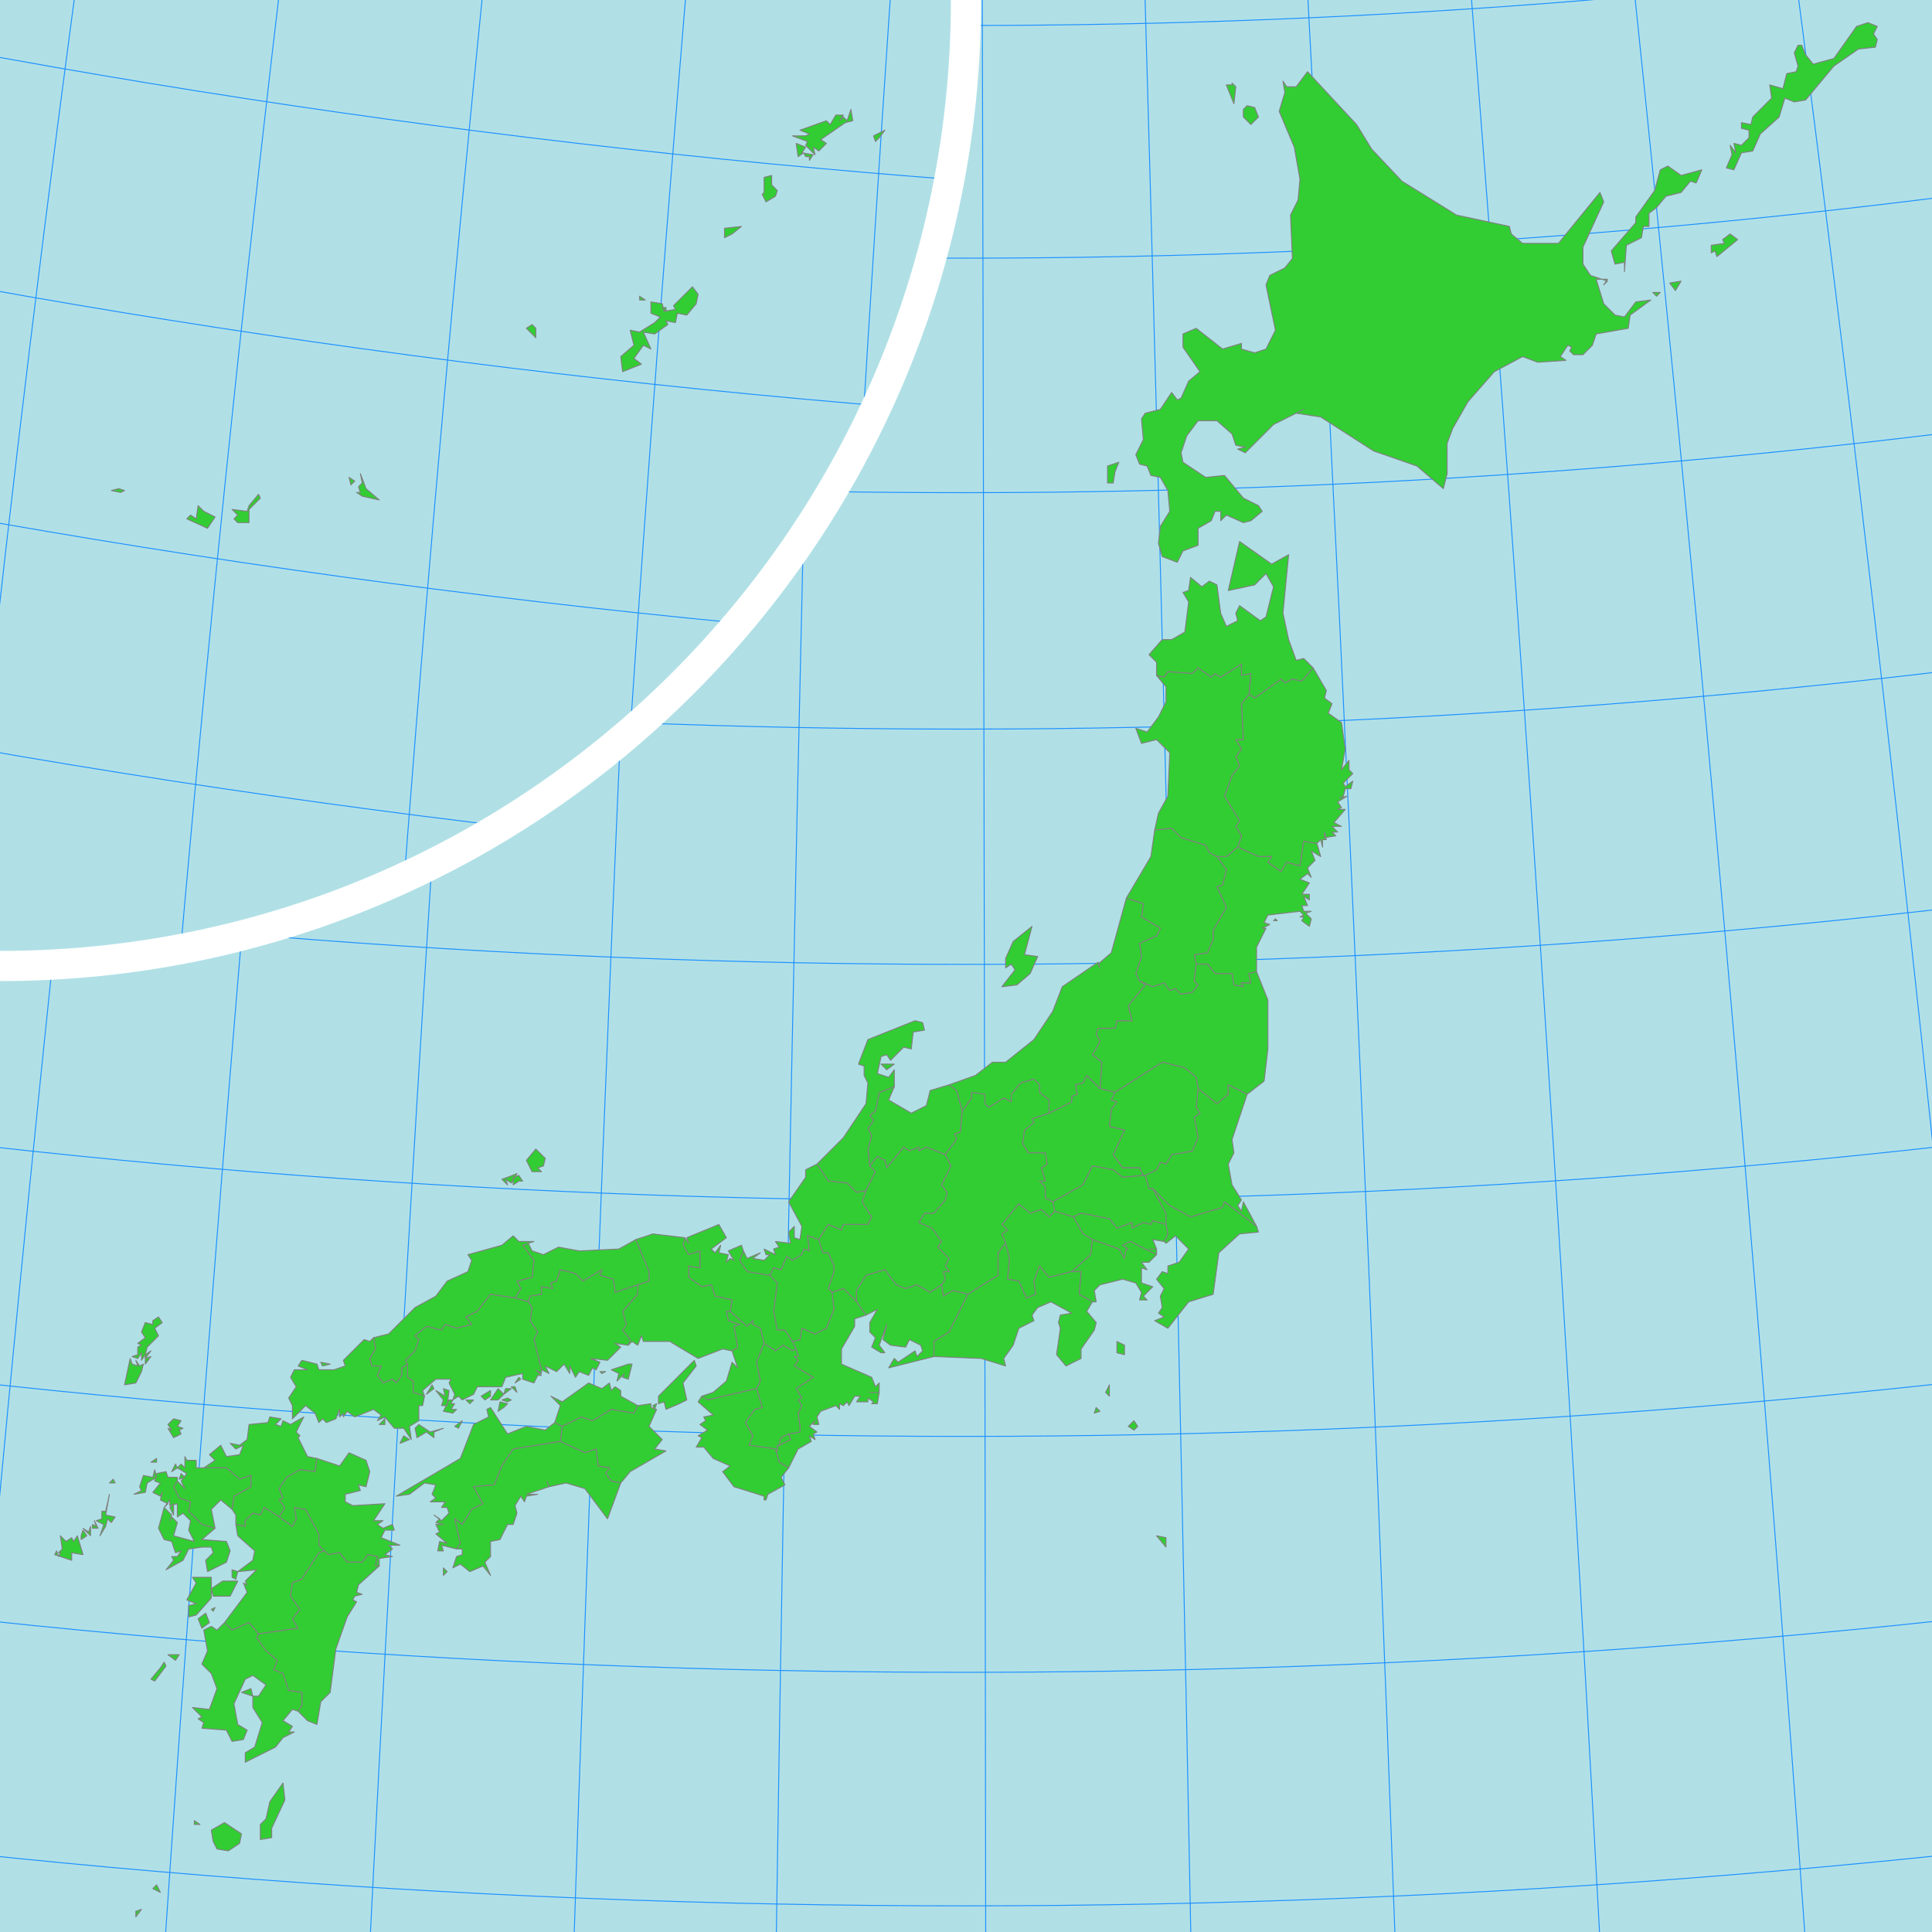
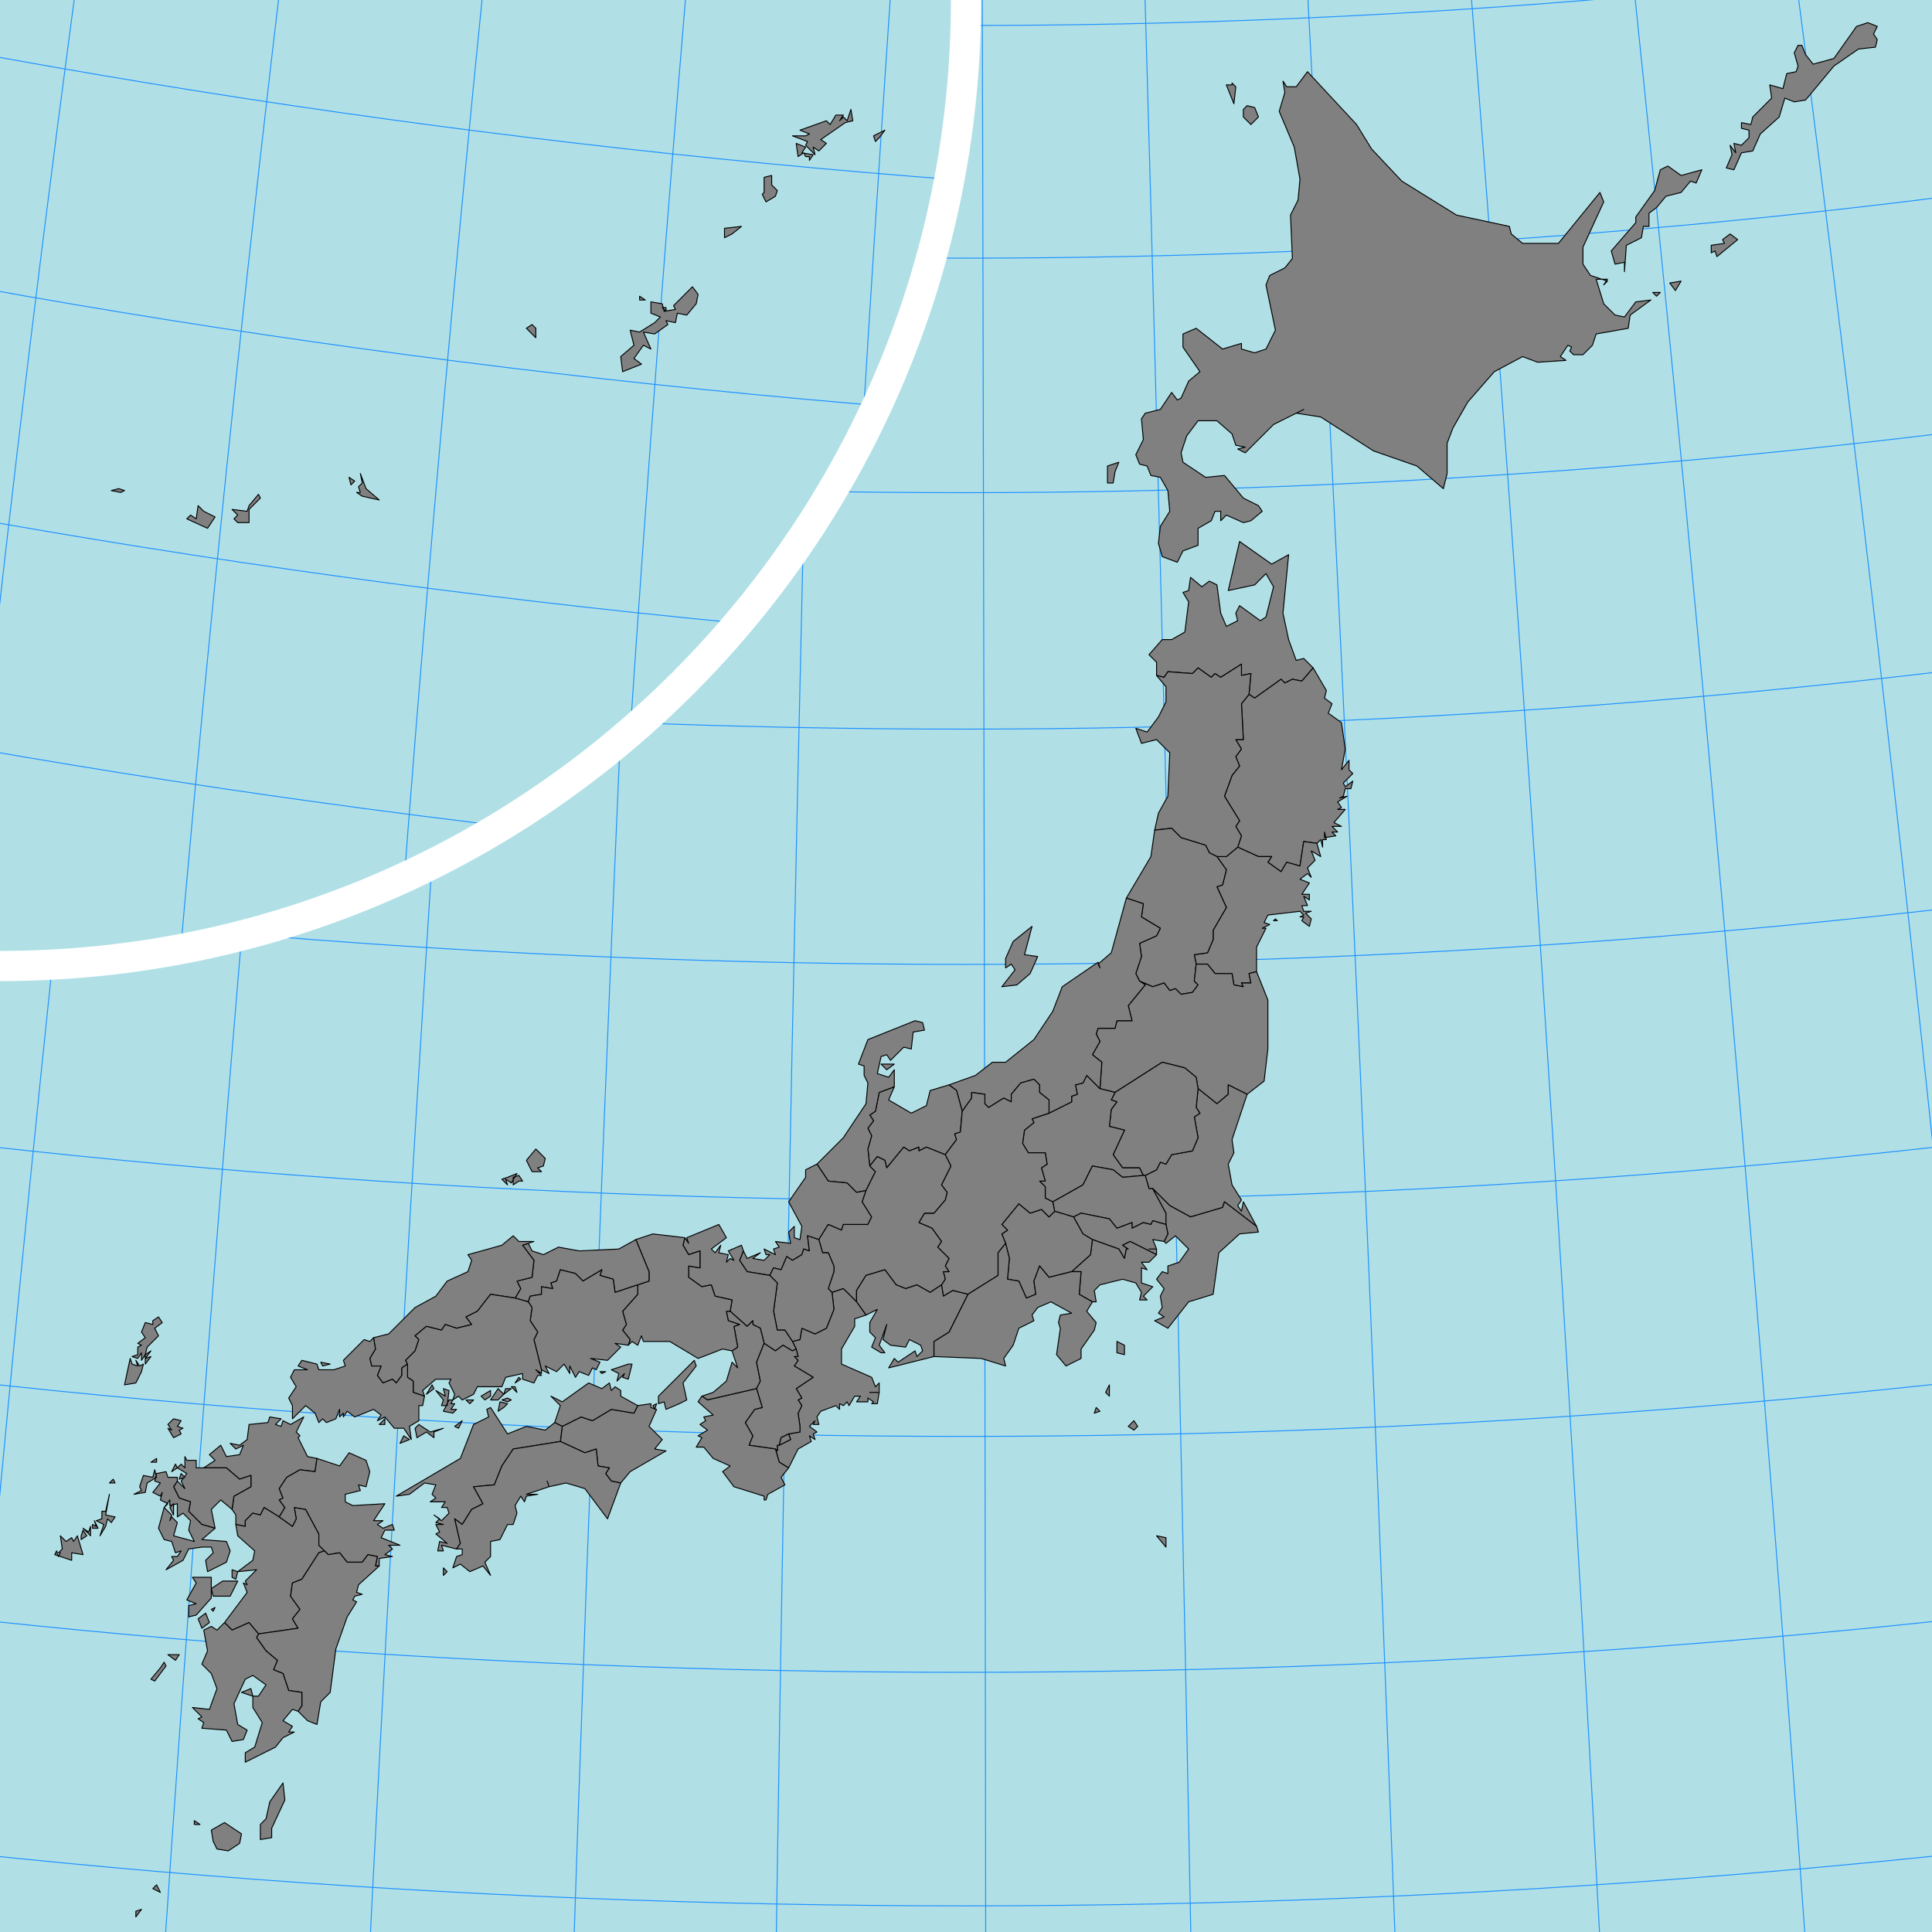
<svg xmlns="http://www.w3.org/2000/svg" xmlns:xlink="http://www.w3.org/1999/xlink" viewBox="0 0 1024 1024">
  <rect fill="powderblue" x="0" y="0" width="1024" height="1024" />
  <defs>
    <g id="ground">
      <path fill="none" stroke="dodgerblue" stroke-width="0.5" d="M-192,-301A3584,863 -78 0,0 -517,1520M-115,-286A3584,768 -80 0,0 -405,1541M-37,-274A3584,673 -81 0,0 -291,1559M40,-263A3584,577 -82 0,0 -176,1575M119,-253A3584,480 -83 0,0 -61,1589M199,-246A3584,383 -85 0,0 54,1600M279,-240A3584,285 -86 0,0 171,1608M359,-236A3584,187 -87 0,0 288,1614M439,-233A3584,88 -88 0,0 406,1618M520,-233A3584,9 -90 0,1 523,1619M600,-234A3584,108 -91 0,1 641,1617M680,-236A3584,206 -92 0,1 758,1613M760,-241A3584,305 -93 0,1 875,1607M840,-247A3584,402 -95 0,1 992,1598M919,-255A3584,500 -96 0,1 1108,1586M998,-265A3584,596 -97 0,1 1223,1572M-517,1520A3367,2073 -180 0,0 1223,1572M-503,1401A3323,2045 -180 0,0 1214,1453M-488,1282A3274,2015 -180 0,0 1203,1333M-472,1162A3221,1983 -180 0,0 1192,1212M-455,1041A3164,1948 -180 0,0 1180,1090M-436,919A3103,1910 -180 0,0 1167,967M-417,797A3039,1871 -180 0,0 1154,844M-396,674A2971,1829 -180 0,0 1139,720M-374,551A2899,1785 -180 0,0 1124,596M-351,428A2824,1738 -180 0,0 1108,472M-327,306A2745,1690 -180 0,0 1092,348M-302,183A2663,1639 -180 0,0 1074,224M-276,61A2578,1587 -180 0,0 1056,101M-249,-60A2489,1532 -180 0,0 1038,-21M-221,-181A2398,1476 -180 0,0 1018,-143M-192,-301A2303,1418 -180 0,0 998,-265" />
-       <g fill="limegreen" stroke="gray" stroke-width="0.5" stroke-linejoin="round">
+       <g fill="gray" stroke="black" stroke-width="0.5" stroke-linejoin="round">
        <path d="M591 250l-1 6h-3v-9l6 -2zM620 271l-1 -11 -4 -7 -5 -1 -2 -5 -4 -1 -2 -5 4 -8 -1 -11 2 -3 8 -2 6 -9 3 4 2 -1 4 -9 6 -5 -9 -13v-7l7 -3 14 11 10 -3v3l7 2 6 -2 5 -10 -5 -24 2 -5 8 -4 4 -5 -1 -23 4 -8 1 -11 -3 -17 -8 -19 3 -10 -1 -6 2 3h5l6 -8 26 28 8 13 16 17 29 18 28 6 1 4 6 5h19l22 -27 2 5 -11 24v9l4 6 9 3 -2 2 2 -3h-6l4 13 6 6 5 1 6 -8 8 -1 -11 8 -1 7 -17 3 -2 6 -5 5h-5l-2 -2 1 -2 -2 -1 -4 6 3 2 -15 1 -8 -3 -15 8 -14 16 -8 14 -3 8v16l-2 8 -14 -12 -23 -8 -28 -18 -13 -2 4 -2 -16 8 -15 15 -4 -2 4 -1 -5 -1 -2 -6 -8 -7h-10l-6 8 -3 9 1 5 12 8 10 -1 10 12 8 4 2 3 -6 5 -4 1 -9 -4 -3 3v-5h-3l-2 5 -7 4v9l-8 3 -3 6 -8 -3 -2 -7 1 -9zM659 58l2 -2 4 1 2 5 -4 4 -4 -4zM653 45v-1l2 2 -1 9 -4 -10zM957 29l-2 -5h-2l-2 4 2 7 -1 3 -5 1 -2 8 -7 -2 1 7 -10 10 -1 4 -5 -1v3l4 1v4l-4 4 -4 -1 1 5 -3 -4 1 5 -3 7 4 1 4 -9 6 -1 4 -9 10 -9 3 -10 5 2 6 -1 15 -18 13 -9 9 -1 1 -4 -2 -3 2 -4 -5 -2 -6 2 -12 17 -11 3zM878 110l5 -6 8 -2 5 -6 3 1 3 -7 -11 3 -7 -5 -4 2 -3 11 -10 14v3l-13 15 2 7 5 -1v5l1 -14 8 -4 1 -6h3v-7zM910 136l11 -9 -4 -3 -4 3 1 2 -7 1v4l2 -1zM888 154l3 -5 -6 1zM878 157l2 -2h-4z" class="p01" />
        <path d="M613 358v-7l-4 -4 7 -8h5l7 -4 2 -16 -3 -5 3 -1 1 -7 6 5 4 -3 4 2 2 15 3 7 6 -3 -1 -4 2 -4 11 8 3 -2 4 -16 -4 -7 -6 6 -14 3 6 -26 17 12 9 -5 -3 31 3 14 4 11 4 -1 5 5 -6 7 -5 -1 -4 2 -2 -2 -14 10 -3 -2 1 -11 -5 1v-6l-11 7 -3 -2 -2 2 -7 -5 -3 3 -13 -1 -2 3z" class="p02" />
        <path d="M698 447l-7 -1 -2 13 -7 -2 -3 5 -7 -5 2 -3h-7l-11 -5 2 -6 -3 -5 2 -3 -8 -13 4 -11 4 -5 -2 -5 3 -4 -3 -5h4l-1 -19 4 -5 3 2 14 -10 2 2 4 -2 5 1 6 -7 7 12 -1 4 4 3 -2 5 7 5 2 14 -2 11 4 -5v5l2 2 -5 5 1 2 4 -3 -1 4h-3l-1 4 -2 1 4 -1 -5 3 2 3 -2 1h4l-6 7 4 2h-5l3 3h-3l2 2 -6 1v-3l1 4h-2v4l-1 -4z" class="p03" />
        <path d="M666 515l-4 1 1 5h-5l1 2 -5 -1 -1 -6h-9l-4 -5h-6l-1 -5 7 -1 3 -7v-5l7 -12 -5 -11 3 -1 2 -8 -5 -7h5l6 -5 11 5h7l-2 3 7 5 3 -5 7 2 2 -13 7 1 2 7 -5 -3 2 5 -4 4 2 5 -2 -2 -4 3 5 2 -4 6h4v3l-3 -2 2 5h-3l1 3h4l-3 1 3 3 -1 4 -4 -3 1 -2h-2l2 -1 -2 -2 -17 2 -2 4 3 1 -4 2h2l-5 10zM676 487l1 1h-2z" class="p04" />
        <path d="M656 449l-6 5h-5l-4 -2 -2 -4 -13 -4 -5 -5 -9 1 2 -9 5 -9 1 -23 -7 -7 -8 2 -3 -8 6 2 6 -8 4 -8v-8l-5 -6 4 1 2 -3 13 1 3 -3 7 5 2 -2 3 2 11 -7v6l5 -1 -1 11 -4 5 1 19h-4l3 5 -3 4 2 5 -4 5 -4 11 8 13 -2 3 3 5z" class="p05" />
        <path d="M612 440l9 -1 5 5 13 4 2 4 4 2 5 7 -2 8 -3 1 5 11 -7 12v5l-3 7 -7 1 1 5 -1 9 2 2 -3 4 -6 1 -3 -3 -3 1 -3 -4 -6 2 -7 -3 -2 -4 3 -9 -1 -7 9 -4 2 -4 -10 -6 1 -7 -9 -3 13 -22z" class="p06" />
        <path d="M661 580l-10 -5v5l-6 5 -10 -8 -1 -6 -6 -5 -12 -3 -25 16 -8 -2 1 -14 -5 -4 4 -7 -2 -4 1 -3h9l1 -4h8l-2 -8 9 -11 -3 -2 7 3 6 -2 3 4 3 -1 3 3 6 -1 3 -4 -2 -2 1 -9h6l4 5h9l1 6 5 1 -1 -2h5l-1 -5 4 -1 6 15v26l-2 17z" class="p07" />
        <path d="M611 630v0h-2l-2 -7 6 -3 2 -4 3 1 3 -5 11 -2 3 -7 -2 -11 3 -2 -2 -3 1 -10 10 8 6 -5v-5l10 5 -8 24 1 7 -3 6 2 11 5 8 -2 3 2 3 1 -5 7 13 -17 -13 -1 3 -17 5 -11 -6z" class="p08" />
        <path d="M607 623h-1l-2 -4h-9l-5 -7 6 -13 -8 -2 1 -9 3 -4 -3 -1 2 -4 25 -16 12 3 6 5 1 6 -1 10 2 3 -3 2 2 11 -3 7 -11 2 -3 5 -3 -1 -2 4z" class="p09" />
        <path d="M606 623l-11 1 -5 -4 -11 -2 -5 10 -16 9 -4 -2v-6l-3 -3h3l-2 -7 3 -2 -1 -6h-9l-3 -5 1 -7 5 -4 -1 -2 9 -3 12 -6v-3l3 -1 -1 -5 4 -1 2 -4 7 7 8 2 -2 4 3 1 -3 4 -1 9 8 2 -6 13 5 7h9z" class="p10" />
        <path d="M606 623h1l2 7h2v0l7 13v6l-7 -2 -1 2 -4 -1 -6 3v-3l-8 3 -4 -5 -15 -3 -4 2 -10 -3 -1 -5 16 -9 5 -10 11 2 5 4z" class="p11" />
        <path d="M617 658l2 -4 -1 -5v-6l-7 -13 9 9 11 6 17 -5 1 -3 17 13 1 3 -10 1 -11 10 -3 22 -13 4 -11 14 -7 -4 5 -2 -3 -2 2 -3 -1 -6 2 -4 -4 -5 3 -4 3 1v-4l6 -2 5 -7 -7 -7 -5 4z" class="p12" />
        <path d="M756 1183l2 4h-2zM618 815v5l-5 -6zM603 756l-2 2 -3 -2 3 -3zM581 746l2 2 -3 1zM588 740l-2 -2 2 -4zM592 717v-6l4 2v5zM618 649l1 5 -2 4 -6 -1 2 5h-4h4v3l-14 -7 -4 2 3 2h-1l-1 5 -3 -5 -14 -5 -5 -3 -5 -9 4 -2 15 3 4 5 8 -3v3l6 -3 4 1 1 -2z" class="p13" />
        <path d="M579 657l14 5 3 5 1 -5h1l-3 -2 4 -2 14 7 -4 4h-4l3 4 -3 -1v8l6 2 -5 5 2 2h-4l1 -4 -3 -5 -7 -2 -12 3 -3 3 1 6h-2l-7 -4 1 -12h-5l10 -9z" class="p14" />
        <path d="M510 589l-3 -11 -4 -3 14 -5 9 -7h7l15 -12 10 -15 5 -13 19 -13 1 3 -1 -2 7 -6 8 -29 9 3 -1 7 10 6 -2 4 -9 4 1 7 -3 9 2 4 3 2 -9 11 2 8h-8l-1 4h-9l-1 3 2 4 -4 7 5 4 -1 14 -7 -7 -2 4 -4 1 1 5 -3 1v3l-12 6v-7l-5 -4v-4l-3 -3 -7 2 -5 6v4l-4 -2 -8 5 -2 -2v-5l-7 -1v3zM539 522l-8 1 7 -9 -2 -3 -3 2v-5l4 -9 10 -8 -4 15 7 1 -4 9z" class="p15" />
        <path d="M501 612l-10 -4 -4 2v-2l-5 2 -3 -2 -9 11 -1 -4 -4 -2 -4 5 -1 -9 2 -7 -2 -4 3 -4 -2 -3 3 -2 2 -10 8 -3 -3 7 12 7 8 -4 2 -8 10 -3 4 3 3 11 -1 11 -3 1 1 3z" class="p16" />
        <path d="M470 567l-3 -3h7zM461 618l3 3 -5 10 -5 1 -5 -5 -10 -1 -6 -9 14 -14 12 -18 1 -11 -2 -4v-5l-3 -1 5 -13 25 -10 4 1 1 4 -6 1 -1 9 -4 -1 -7 7 -2 -3 -3 1 -2 9 6 2 3 -4v9l-8 3 -2 10 -3 2 2 3 -3 4 2 4 -2 7z" class="p17" />
        <path d="M433 617l6 9 10 1 5 5 5 -1 -2 6 5 8 -2 4h-13l-1 3 -7 -3 -5 8 -6 -2 1 8 -3 -1 -1 3 -5 3 -3 -2 -3 7 -4 -1 -2 4 -12 -2 -4 -6 2 -5 2 4 7 -3 -4 3 6 1 3 -3h-2l-1 -3 6 3 -1 -3 3 -1 -2 -3 8 1 -1 -6 3 -3v6l3 1 1 -7 -7 -13 9 -13v-4z" class="p18" />
        <path d="M533 659l-2 -5 3 -2 -3 -3 9 -11 6 5 6 -2 4 4 3 -3 10 3 5 9 5 3 -1 8 -10 9 -12 3 -5 -6 -3 8 1 7 -5 2 -4 -9 -6 -1 1 -11z" class="p19" />
        <path d="M556 590l-9 3 1 2 -5 4 -1 7 3 5h9l1 6 -3 2 2 7h-3l3 3v6l4 2 1 5 -3 3 -4 -4 -6 2 -6 -5 -9 11 3 3 -3 2 2 5 -4 5v12l-16 10 -8 -2 -5 3 -1 -6 2 -3 -1 -4h3l-2 -3 2 -4 -6 -6 2 -3 -5 -7 -7 -3 3 -5h5l6 -7 1 -4 -3 -4 5 -10 -3 -6 6 -8 -1 -3 3 -1 1 -11 5 -7v-3l7 1v5l2 2 8 -5 4 2v-4l5 -6 7 -2 3 3v4l5 4z" class="p20" />
        <path d="M501 612l3 6 -5 10 3 4 -1 4 -6 7h-5l-3 5 7 3 5 7 -2 3 6 6 -2 4 2 3h-3l1 4 -2 3 -6 4 -7 -4 -6 2 -5 -2 -6 -8 -10 3 -5 8v6l-7 -7 -6 2 -2 -2 3 -9v-3l-3 -7h-3l-2 -7 5 -8 7 3 1 -3h13l2 -4 -5 -8 2 -6 5 -10 -3 -3 4 -5 4 2 1 4 9 -11 3 2 5 -2v2l4 -2z" class="p21" />
        <path d="M568 674h5l-1 12 7 4 -3 5 5 6 -1 4 -7 10v5l-8 4 -5 -6 2 -14 -1 -3 1 -4 6 -1 -11 -6 -7 3 -3 4 1 3 -8 4 -3 9 -5 7 1 4 -13 -4 -25 -1v-8l8 -5 10 -20 16 -10v-12l4 -5 2 8 -1 11 6 1 4 9 5 -2 -1 -7 3 -8 5 6z" class="p22" />
        <path d="M495 719l-24 6 3 -5 2 2 9 -6 1 3 3 -3 -1 -3 -6 -3 -2 4 -8 -1 -4 -3 2 -8 -4 11 3 4h-2l-5 -3 2 -5 -3 -3v-5l4 -7 -6 3 -5 -7v-6l5 -8 10 -3 6 8 5 2 6 -2 7 4 6 -4 1 6 5 -3 8 2 -10 20 -8 5z" class="p23" />
        <path d="M418 778l-5 -3 -2 -7 1 1v-3h1l6 -3 -1 -3 6 -1v-3l-1 -7 2 -4 -2 -3 2 -1 -3 -5 9 -6 -10 -6 2 -3 -2 -2h2l-1 -4 -2 -4 4 -1 1 -6 7 3 6 -3 4 -10 -1 -9 6 -2 7 7 5 7 -6 2v4l-7 12v8l16 7 2 5 2 -2v5h-5h5l-1 6h-3l1 -1 -3 -2v2h-6l2 -3h-3l-3 5 -1 -2 -2 2 -2 -1v3l-2 -2 -8 3 -2 3 1 4h-3l1 -2 -3 3 4 3 -2 1 1 3 -3 -2 1 3 -7 4z" class="p24" />
        <path d="M434 657l2 7h3l3 7v3l-3 9 2 2 1 9 -4 10 -6 3 -7 -3 -1 6 -4 1 -4 -6h-4l-2 -10 2 -15 -4 -4 2 -4 4 1 3 -7 3 2 5 -3 1 -3 3 1 -1 -8z" class="p25" />
        <path d="M405 712l-2 -8 -4 -2v-2l-3 3 -9 -8 1 -6 -9 -2 -2 -6 -5 1 -7 -5v-6l6 1v-7v-2l-6 2 -3 -5 1 -4 2 3 -1 -3 17 -7 4 7 -8 6 2 2 3 -4 -1 4 5 1 -1 4 2 -2 2 1 -3 -5 7 -3 1 3 -2 5 4 6 12 2 4 4 -2 15 2 10h4l4 6 2 4 -2 1 -5 -3 -4 3z" class="p26" />
        <path d="M387 695l9 8 3 -3v2l4 2 2 8 -4 10 2 10 -2 4 -26 6 -3 -2 6 -2 7 -6 3 -10 3 3 -3 -9 3 -2 -2 -11 3 -1 -6 -2 -1 -5z" class="p27" />
        <path d="M360 744l-7 3 -1 -4 -3 1v-4l19 -19 1 3 -7 9 2 9zM333 713l1 -3 -4 -5 2 -3 -2 -7 8 -9v-5l6 -2v-5l-7 -17 9 -3 17 2 -1 4 3 5 6 -2v2v7l-6 -1v6l7 5 5 -1 2 6 9 2 -1 6h-2l1 5 6 2 -3 1 2 11 -3 2 -5 -1 -13 5 -15 -9h-14l-1 -3 -2 5 -3 -2z" class="p28" />
        <path d="M418 760l-4 2 -1 4h-1v3l-1 -1 -14 -2 2 -5 -4 -7 5 -7 4 -1 -3 -10 2 -4 -2 -10 4 -10 6 4 4 -3 5 3 2 -1 1 4h-2l2 2 -2 3 10 6 -9 6 3 5 -2 1 2 3 -2 4 1 7v3z" class="p29" />
        <path d="M411 768l2 7 5 3 -4 5 2 4 -9 5 -1 3h-1v-2l-16 -5 -6 -8 4 -3 -9 -4 -5 -6h-4l3 -5 -2 -1 5 -3 -4 -3 3 -2 -1 -2 5 -1 -8 -7 2 -3 3 2 26 -6 3 10 -4 1 -5 7 4 7 -2 5zM418 760l1 3 -6 3 1 -4z" class="p30" />
        <path d="M280 690l-7 -2 3 -5 -2 -4 8 -2 1 -9 -6 -8 3 -1 2 4 6 2 8 -4 11 2 21 -1 9 -5 7 17v5l-6 2 -12 4 -1 -7 -7 -2 1 -3 -10 6 -4 -4 -8 -2 -2 6 -3 1 1 3 -6 -1v4l-6 1z" class="p31" />
        <path d="M269 624l5 -2 -3 5 -3 -2 1 3 -3 -3zM275 626l-3 2v-4l3 -1 2 3zM279 615l5 -6 5 5 -1 4 -3 1 2 2h-5zM198 709l8 -2 14 -14 11 -6 6 -8 11 -5 2 -6 -2 -3 18 -5 6 -5 3 3h8l-3 1 -3 1 6 8 -1 9 -8 2 2 4 -3 5 -13 -2 -7 9 -6 3 3 4 -8 2 -6 -2 -2 3 -8 -2 -6 5 2 2 -2 6 -5 5 1 2 -3 2v4l-3 4 -2 -2 -5 2 -3 -4 2 -5h-5l-1 -4 3 -5z" class="p32" />
        <path d="M338 681v5l-8 9 2 7 -2 3 4 5 -1 3 -7 -1 3 2 -7 7 -9 -1 5 2 -2 4 -2 -1 -2 4 -5 -2 -2 3 -3 -6v4l-3 -5 -4 4 -6 -3 2 4 -4 -2 -4 -16 2 -4 -4 -6 1 -7 -2 -3 1 -3 6 -1v-4l6 1 -1 -3 3 -1 2 -6 8 2 4 4 10 -6 -1 3 7 2 1 7z" class="p33" />
        <path d="M287 726v2l-3 -2 3 3h-2l-2 4 -6 -2v-3l-9 2 -2 5h-13l-2 4 -6 3 -2 -2 -3 2 1 -3 -3 -6 1 -2h-8l-7 6 1 3 -6 -2v-6l-3 -2v-7l-1 -2 5 -5 2 -6 -2 -2 6 -5 8 2 2 -3 6 2 8 -2 -3 -4 6 -3 7 -9 13 2 7 2 2 3 -1 7 4 6 -2 4zM260 740l-3 2 -2 -2 5 -3zM236 740l-1 -4 3 1 -1 8h-3l1 -3 -4 -5zM229 734l1 2 -4 3zM249 744l-2 -2h4zM239 744h2l-2 3h3l-2 2 -5 -1 3 -6h2zM273 735l1 3 -3 -3zM271 736l-4 3 1 -3zM275 730l1 1 -3 2z" class="p34" />
        <path d="M198 709l1 6 -3 5 1 4h5l-2 5 3 4 5 -2 2 2 3 -4v-4l3 -2v7l3 2v6l6 2 -1 5h-2v8l-5 3 1 7 -4 -6h-5l-5 -6 -4 2 2 -3 -4 -3 -10 4 -4 -3 -2 3v-2l-2 2v-4l-2 5 -5 2 -2 -2 -2 2 -2 -5 -5 -4 -7 7v-7l-2 -4 4 -6 -3 -5 2 -4h7l-5 -2 2 -3 8 2 1 3h8l6 -2 -1 -3 11 -11 3 1zM217 763l-5 2 2 -4zM228 759l7 -2 -5 2v3l-4 -3 -5 3 -1 -5 2 -2zM171 724l-1 -2 5 1zM204 755h-3l3 -3z" class="p35" />
        <path d="M346 745l2 -1 -1 3zM338 745l7 -1v2l3 1 -4 9 7 7 -4 5 6 1 -19 11 -5 6 -5 -1 -3 -4 2 -3 -6 -1 -1 -9 -6 2 -13 -6 1 -8 10 -5 6 2 10 -6 12 2z" class="p36" />
        <path d="M298 756l-4 -2 3 -9 -5 -5 6 3 14 -10 7 3 4 -3 1 4 2 -2 3 2v3l9 5 -2 4 -12 -2 -10 6 -6 -2zM319 728l-1 -1h3zM333 723h2l-2 8 -3 -1 1 -2 -4 4 1 -4 -4 -2z" class="p37" />
        <path d="M243 757l-2 -1 4 -3zM264 742h-4l4 -6 3 3zM269 741l2 1 -2 1 -3 -1zM267 746l-3 2 1 -5 4 1zM242 821l-8 -2 1 3h-3l1 -5 4 1 -6 -5 2 -1 -2 -4h4l-4 -1 2 -2 -3 -2 4 3 4 -4 -1 -3h-3l2 -3h-8l3 -2 -2 -2 2 -5 -6 -1 -8 6 -7 1 34 -20 7 -18 8 -4 -1 -4 2 -1 9 14 10 -4 10 2 5 -4 4 2 -1 8 -25 4 -6 9 -4 10 -11 1 5 9 -6 3 -5 8 -4 -3 3 13z" class="p38" />
        <path d="M297 764l13 6 6 -2 1 9 6 1 -2 3 3 4 5 1 -7 19 -12 -16 -10 -3 -9 2 -1 -3 1 3 -12 4h6l-6 1 -1 3 -2 -3 -3 5 1 4 -2 6h-3l-4 8 -5 1v8l-3 3 3 7 -4 -5 -7 3 -5 -4 -4 2 2 -6 3 -1v-3h-3l2 -3 -3 -13 4 3 5 -8 6 -3 -5 -9 11 -1 4 -10 6 -9zM237 833l-2 2v-4z" class="p39" />
        <path d="M148 804l-8 -5 -2 4 -4 -1 -4 4v3l-5 -1v-5l-2 -3 1 -7 9 -5v-6l-6 2 -7 -6h-12l6 -4 -3 -3 6 -5 3 6 7 -1 2 -5 -4 2 -3 -3 5 1 4 -3 1 -8 10 -1 1 -3 6 1 -3 3 3 1 1 -3 4 2 7 -4 -4 8 2 2 -1 1 5 10 5 1 -1 7 -8 -1 -7 4 -4 6 2 5 -2 1 3 4z" class="p40" />
        <path d="M108 778h12l7 6 6 -2v6l-9 5 -1 7 -6 -5 -5 5 2 10 -7 -2 -7 -7 1 -5 -6 -2 -3 -6 2 -3 4 4 -2 -4 3 -4 -5 -3 2 -2 2 2v-6l1 2h5v4z" class="p41" />
        <path d="M81 700l3 -2 2 3 -4 3 2 4 -6 6 -1 4 3 -2 -3 4 3 -1 -3 4v-5l-2 3v-4l-2 3 -3 -1 3 -1v-4l2 -1 -2 -1 4 -3 -2 -3 2 -5 4 1zM75 727l-3 6 -6 1 3 -14 1 3 3 1 -1 -3 2 3 2 -1zM95 758l1 2 -4 2 -3 -5 2 1 -2 -3 3 -3 4 1 -2 3 3 1zM56 809l-3 5 2 -6 -4 -2 3 -1v-4h2l2 -9 -2 11 5 1 -2 3 -2 -2zM52 810h-3v-2l2 1 -1 -3zM47 812l1 -3v5l-4 -4zM35 817l3 -2 1 2 2 -3 3 10 -6 -1v4l-9 -3 1 -2 1 3 1 -2h-1l2 -2 -1 -7zM94 778l-3 2 2 -4zM96 781l2 2 -3 1zM58 786l2 -2 1 2zM83 775h-3l3 -2zM94 785l-2 3 3 6 6 2 -1 5 7 7 7 2 -7 6 13 1 2 5 -2 6 -10 5 -1 -6 4 -4 -1 -3h-5l-7 1 -3 6 -9 5 4 -5 -1 -2h3l2 -3 -3 1 -2 -6 -4 -1 -3 -6 3 -11 4 4 -1 3 1 -2 3 3 -2 7 11 3 -3 -6 1 -5 -4 -4 -3 2v-7l-4 1v-3l-3 4 2 -2 -4 -2 1 -4 -1 2 -4 -2 4 -5 -3 -1 1 -4 5 -1 1 3h5zM78 786l-1 5 -6 1 4 -2 -1 -2 2 -6 5 1 1 -4 1 4zM43 814l1 -3 2 3 -3 2zM92 799v4l-2 -4 2 -2z" class="p42" />
        <path d="M108 836h4v11l-8 9 -4 1v-6l4 -1 -5 -2 5 -9 -2 -3zM119 846h-6l-1 -4 6 -4h8l-4 8zM123 832l3 1 -1 4 -2 -1zM137 866l-5 -6 -9 4 -4 -4 12 -16 -2 -5 2 1 -1 -2 6 -6 -10 1 8 -6 1 -5 -9 -8 -1 -6 5 1v-3l4 -4 4 1 2 -4 8 5 7 5 2 -4 -1 -6 6 1 7 13v6l3 3 -3 1 -9 14 -5 2 -1 7 5 7 -4 5 3 5z" class="p43" />
        <path d="M148 804l3 -5 -3 -4 2 -1 -2 -5 4 -6 7 -4 8 1 1 -7 12 4 5 -7 9 4 2 6 -2 8 -4 -1 1 3 -8 2v4l4 2 17 -1 -6 9h5l-3 2 3 2 5 -2 1 3h-5l-2 4 10 4h-6l2 2 -4 3 4 1 -7 1v4h-2l1 -5 -5 -1 -3 4h-8l-4 -5 -6 1 -2 -2 -3 -3v-6l-7 -13 -6 -1 1 6 -2 4z" class="p44" />
        <path d="M172 822l2 2 6 -1 4 5h8l3 -4 5 1 -1 5h2l-11 10 -1 4 3 1 -4 1 -1 2 2 1 -5 8 -6 17 -3 23 -5 5 -2 12 -5 -2 -5 -5 2 -3v-7l-7 -1 -3 -9 -5 -2 2 -5 -6 -5 -5 -7 1 -2 21 -3 -3 -5 4 -5 -5 -7 1 -7 5 -2 9 -14z" class="p45" />
        <path d="M4 1148l-4 2v-5l9 -1zM21 1126v-8l4 -1v5l3 3 -1 3 -5 3 -2 -4zM82 1097l-2 2 -1 -3 6 -3zM64 1089l-13 9 3 2 -4 4 -3 -2 1 4 -5 -5 1 -2 -8 -3h7l2 -1 -5 -2 14 -5 2 2 3 -5h4l-2 3 2 -2 2 2 2 -6 1 6zM43 1107l-1 -2 -3 2 -1 -7 5 2 -2 3 6 1 -2 3v-2zM103 965l3 2h-3zM113 976l-1 -6 7 -4 9 6 -1 5 -6 4 -6 -1zM144 969v5l-6 1v-8l3 -3 2 -9 7 -10 1 9zM119 860l4 4 9 -4 5 6 -1 2 5 7 6 5 -2 5 5 2 3 9 7 1v7l-2 3 -3 -1 -5 6 5 3 -2 3h3l-6 3 -4 5 -16 8v-5l5 -3 4 -13 -5 -8v-6l-6 -2 5 -2 1 4h3l4 -6 -7 -5 -4 2 -6 13 2 11 5 3 -2 5 -6 1 -3 -6 -13 -1 1 -3 -3 -2 2 -1 -5 -5 9 1 4 -11 -3 -8 -5 -5 3 -7 -2 -11 4 -2 3 2zM112 853l2 -1 -1 2zM107 863l-2 -5 4 -3 2 5zM85 884l2 -3 1 2 -6 8 -2 -1zM93 880l-4 -3h6zM75 1012l-3 4v-3zM81 1001l2 -2 2 4z" class="p46" />
        <path d="M-321 1283l3 1 -2 1 -5 -1zM-276 1295l6 3 -4 6 -11 -5 2 -2 3 2 1 -7zM-198 1281l-1 -4 3 2zM-192 1287l-3 -2h2l-1 -3 2 -2 -1 -5 3 8 7 6zM-100 1198v5l-5 -5 3 -2zM143 1255l-1 -3h2zM-45 1183v-2l3 2zM-31 1187v2l-2 -2zM-252 1292l5 -6 1 2 -6 6v7h-6l-2 -2 2 -2 -3 -3 8 1zM-37 1195l3 -3 -5 -2v-6l6 1 1 4 6 -1 -1 -2 10 -10 3 4 -1 5 -5 6 -5 -1 -1 5 -5 -1 1 2 -7 5 -6 -1 4 9 -4 -2 -5 7 4 3 -10 4 -1 -8 7 -6 -2 -8 5 1z" class="p47" />
      </g>
    </g>
  </defs>
+   <use x="384" y="-1024" xlink:href="#ground" />
+   <path d="M-200 0L0 0L0 700L-200 700z" fill="white" />
+   <path d="M1024 0L1724 0L1724 700L1024 700z" fill="white" />
+   <path d="M0 -200L0 0L1024 0L1024 -200z" fill="white" />
+   <path d="M512 0L1024 0L1024 1024L0 1024L0 512A512 512 0 0 0 512 0z" fill="powderblue" />
  <g>
    <clipPath id="main">
      <path d="M512 0L1024 0L1024 1024L0 1024L0 512A512 512 0 0 0 512 0z" />
    </clipPath>
    <use clip-path="url(#main)" x="0" y="0" xlink:href="#ground" />
-     <clipPath id="sub">
-       <path d="M-384 1024L128 1024A512 512 0 0 1 -384 1536z" />
-     </clipPath>
-     <use clip-path="url(#sub)" x="384" y="-1024" xlink:href="#ground" />
  </g>
  <path d="M512 0A512 512 0 0 1 0 512" fill="none" stroke="white" stroke-width="16" />
</svg>
